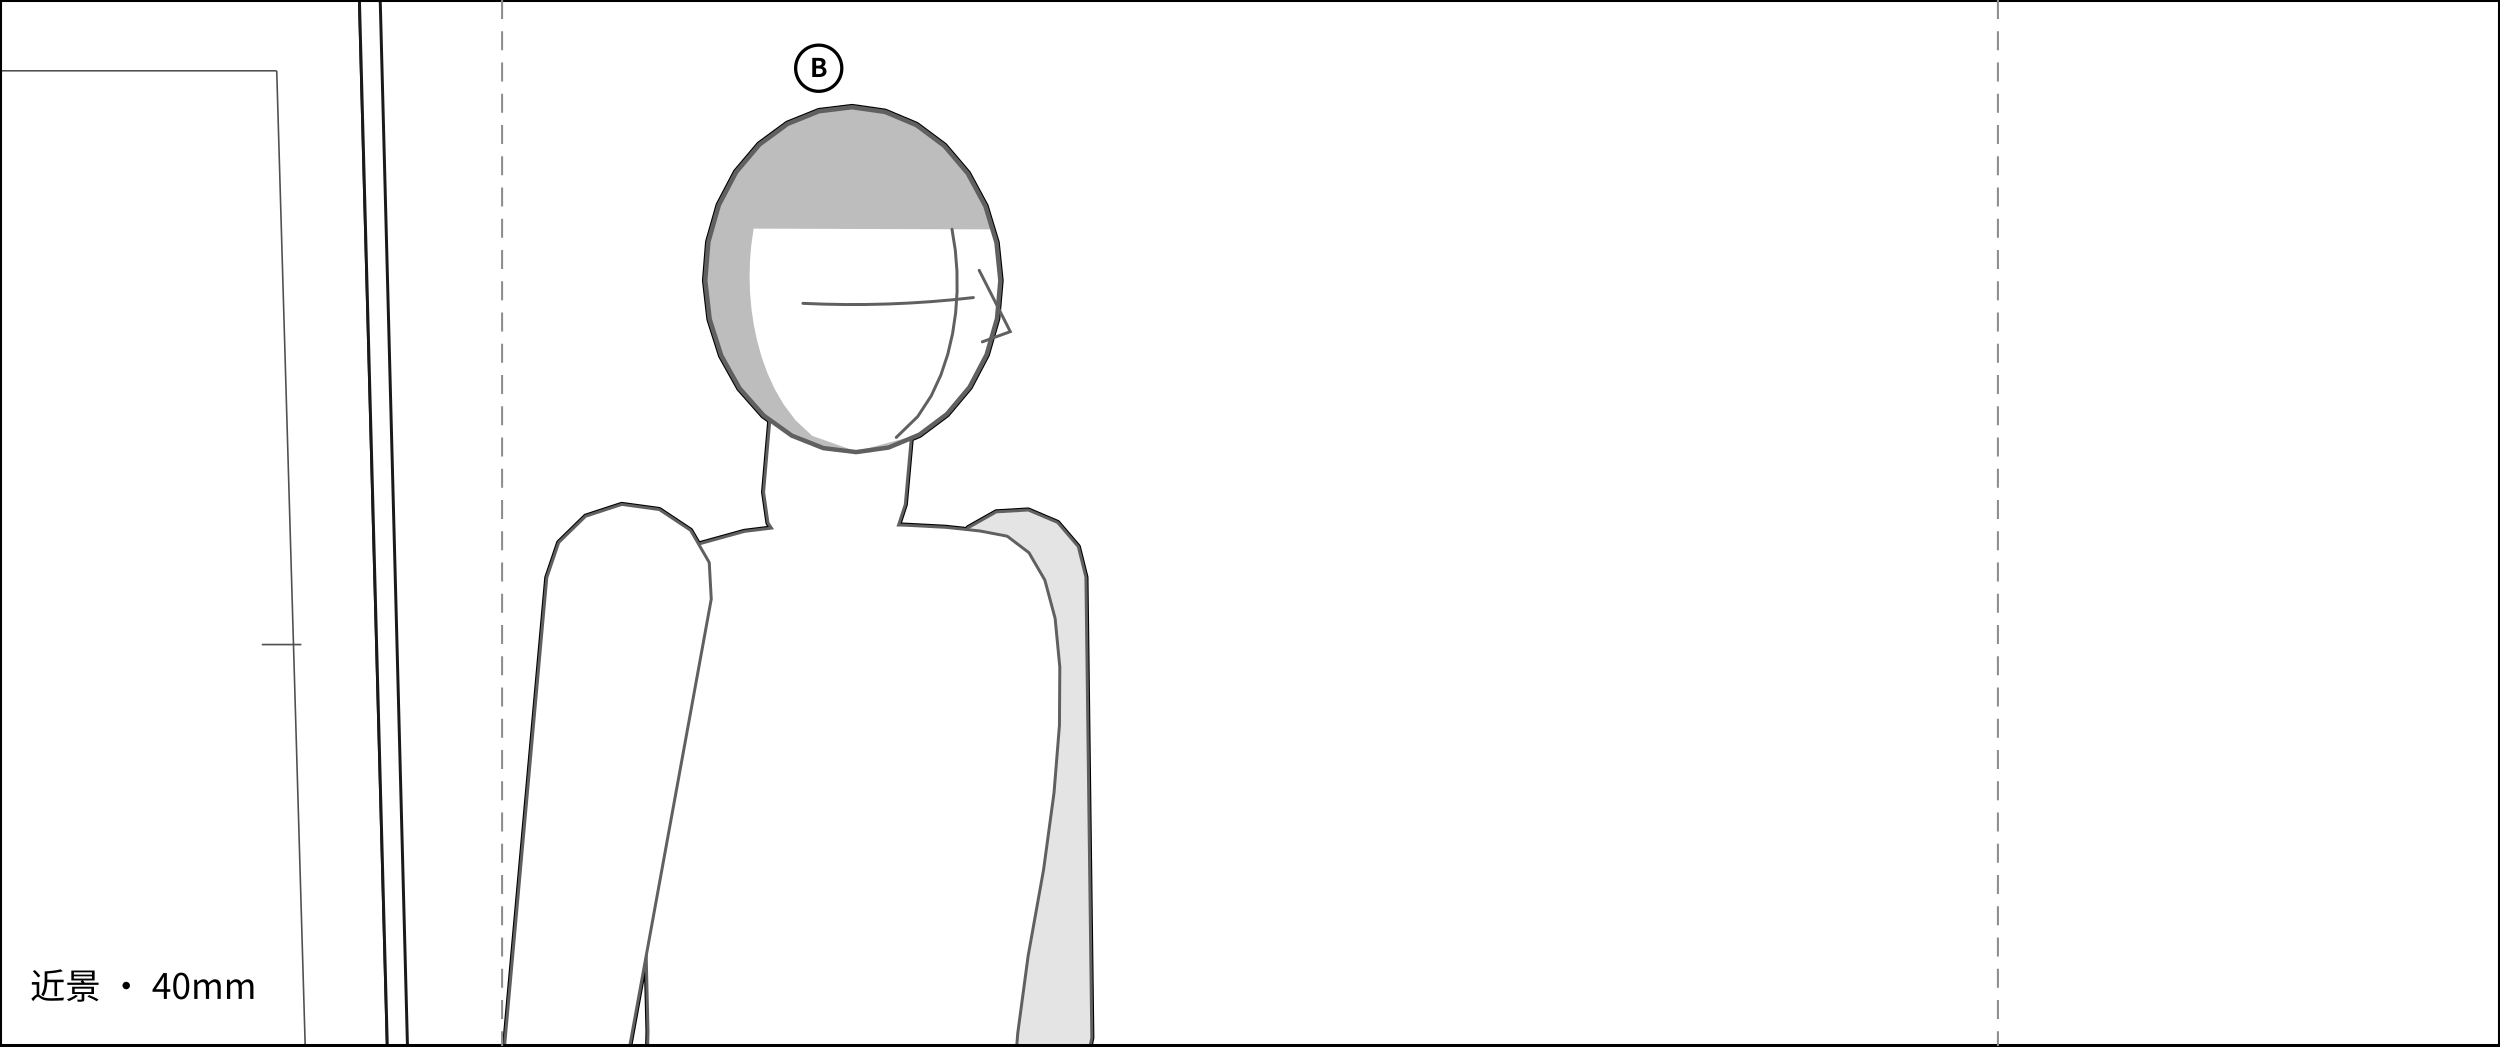
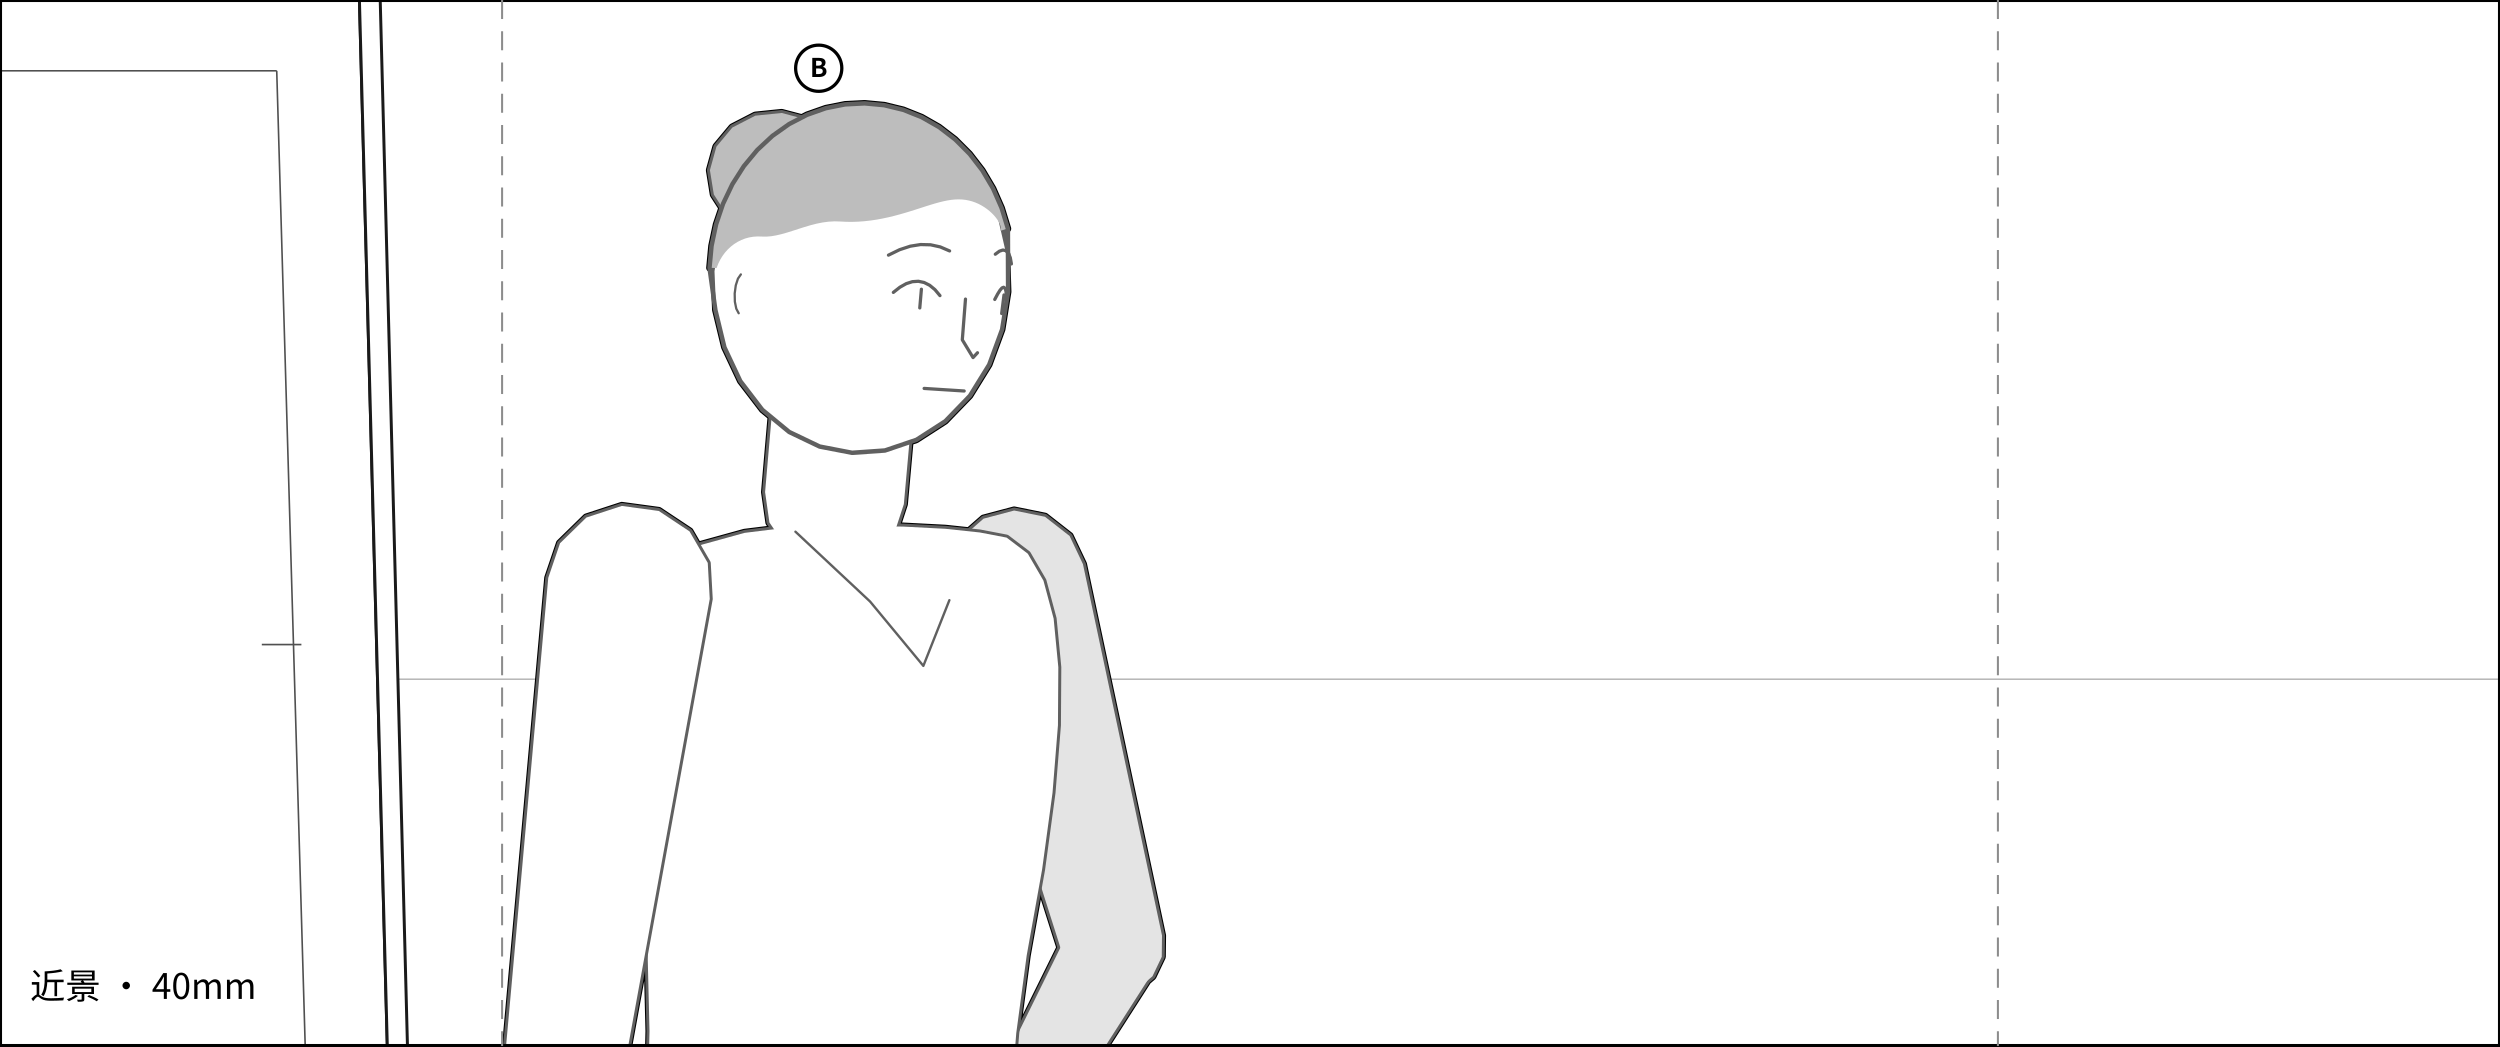
<svg xmlns="http://www.w3.org/2000/svg" viewBox="0 0 1840 769.87" width="1840" height="769.87">
  <defs>
-     <clipPath id="s69elb42tfg">
+     <clipPath id="s1bwmq6l29df">
      <rect x="0" y="0" width="1840" height="769.87" />
    </clipPath>
  </defs>
  <rect x="0" y="0" width="1840" height="769.87" fill="#ffffff" />
-   <g clip-path="url(#s69elb42tfg)">
+   <g clip-path="url(#s1bwmq6l29df)">
    <g data-layer="ground">
      <path d="M-70635.56 31505L-708.73 924.44M-60413.33 31505L-476.05 924.44M-50191.11 31505L-243.38 924.44M-39968.89 31505L-10.7 924.44M-29746.67 31505L221.97 924.44M-19524.44 31505L454.65 924.44M-9302.22 31505L687.32 924.44M920 31505L920 924.44M11142.22 31505L1152.68 924.44M21364.44 31505L1385.35 924.44M31586.67 31505L1618.03 924.44M41808.89 31505L1850.7 924.44M52031.11 31505L2083.38 924.44M62253.33 31505L2316.05 924.44M72475.56 31505L2548.73 924.44M-54792.51 24576.48L56632.51 24576.48M-10498.54 5205.74L12338.54 5205.74M-5441.14 2994.03L7281.14 2994.03M-3488.55 2140.12L5328.55 2140.12M-2453.14 1687.31L4293.14 1687.31M-1811.59 1406.74L3651.59 1406.74M-1375.08 1215.85L3215.08 1215.85M-1058.86 1077.56L2898.86 1077.56M-819.22 972.76L2659.22 972.76" fill="none" stroke="#d6d6d6" stroke-width="1" />
      <path d="M-920 212.16L2760 212.16" fill="none" stroke="#8c8c8c" stroke-width="1.6" />
    </g>
    <g data-prop="env-wall-back" data-kind="wall">
      <path d="M-801.8 924.44L2641.8 924.44L2746.85 -518.6L-906.85 -518.6Z" fill="#ffffff" stroke="#767676" stroke-width="1.4" stroke-linejoin="round" />
+       <path d="M-805.77 869.91L2645.77 869.91M-832.71 499.87L2672.71 499.87" fill="none" stroke="#a5a5a5" stroke-width="0.9" />
    </g>
    <g data-prop="env-wall-left" data-kind="wall">
      <path d="M-70635.56 31505L-708.71 924.43L-808.08 -518.6L-70635.56 -30046.61Z" fill="#ffffff" stroke="#767676" stroke-width="1.4" stroke-linejoin="round" />
+       <path d="M-712.47 869.9L-70635.56 29042.93M-737.95 499.86L-70635.56 12629.17" fill="none" stroke="#a5a5a5" stroke-width="0.9" />
    </g>
    <g data-prop="env-wall-right" data-kind="wall">
      <path d="M2548.71 924.43L72475.56 31505L72475.56 -30046.61L2648.08 -518.6Z" fill="#ffffff" stroke="#767676" stroke-width="1.4" stroke-linejoin="round" />
+       <path d="M2552.47 869.9L72475.56 29042.93M2577.95 499.86L72475.56 12629.17" fill="none" stroke="#a5a5a5" stroke-width="0.9" />
    </g>
    <g data-prop="p-door-0" data-kind="door">
      <path d="M-138.91 940.97L289.62 940.97L262.55 -74.3L-184.4 -74.3Z" fill="#ffffff" stroke="#1a1a1a" stroke-width="2.2" stroke-linejoin="round" />
      <path d="M-83.05 843.22L226.77 843.22M-83.05 843.22L-116.48 52.11M226.77 843.22L203.67 52.11M-116.48 52.11L203.67 52.11M192.69 474.41L221.83 474.41" fill="none" stroke="#505050" stroke-width="1.2" />
      <path d="M289.62 940.97L303.92 924.44L278.08 -67.53L262.55 -74.3Z" fill="#ffffff" stroke="#1a1a1a" stroke-width="2.2" stroke-linejoin="round" />
    </g>
+     <g data-prop="env-lamp-0" data-kind="lamp">
+       <path d="M2259.37 1030.2L2387.64 1030.2L2388.61 1014.64L2260.26 1014.64Z" fill="#ffffff" stroke="#767676" stroke-width="1.4" stroke-linejoin="round" />
+       <path d="M2259.37 1030.2L2260.26 1014.64L2181.35 967.39L2180.57 982.06Z" fill="#ffffff" stroke="#767676" stroke-width="1.4" stroke-linejoin="round" />
+       <path d="M2260.26 1014.64L2388.61 1014.64L2302.15 967.39L2181.35 967.39Z" fill="#ffffff" stroke="#767676" stroke-width="1.4" stroke-linejoin="round" />
+       <path d="M2279.65 992.76L2292.66 992.76L2328.08 384.18L2314.74 384.18Z" fill="#ffffff" stroke="#767676" stroke-width="1.4" stroke-linejoin="round" />
+       <path d="M2279.65 992.76L2314.74 384.18L2305.73 383.07L2271.09 987.85Z" fill="#ffffff" stroke="#767676" stroke-width="1.4" stroke-linejoin="round" />
+       <path d="M2314.74 384.18L2328.08 384.18L2318.98 383.07L2305.73 383.07Z" fill="#ffffff" stroke="#767676" stroke-width="1.4" stroke-linejoin="round" />
+       <path d="M2280.43 404.17L2504.72 404.17L2445.08 170.53L2307.55 170.53Z" fill="#ffffff" stroke="#767676" stroke-width="1.4" stroke-linejoin="round" />
+       <path d="M2280.43 404.17L2307.55 170.53L2220.39 173.15L2146.36 385.24Z" fill="#ffffff" stroke="#767676" stroke-width="1.4" stroke-linejoin="round" />
+     </g>
    <g data-subject="s0" data-view="3q">
-       <path d="M728.72 770.09L733.64 784.95L744.59 796.12L759.48 801.49L775.49 800.08L789.61 792.17L799.2 779.27L802.47 763.77L798.14 424.96L792.63 402.82L777.79 385.45L756.64 376.47L733.54 377.8L713.34 389.2L700.26 408.32L697.07 431.14ZM775.45 1034.56L779.57 1044.27L787.64 1051.12L798.12 1053.79L809.02 1051.81L818.29 1045.56L824.18 1036.21L825.59 1025.52L800.73 761.12L795.67 746.36L784.39 735.53L769.2 730.9L753.22 733.44L739.79 742.65L731.71 756.62L730.67 772.43ZM797.01 1139.09L801.44 1147.61L809.28 1153.29L819.05 1155.09L828.97 1152.7L837.22 1146.55L842.28 1137.77L843.25 1127.98L830.2 1023.97L825.42 1011.62L815.32 1002.97L802.04 999.89L788.38 1003.04L777.29 1011.77L771.12 1024.22L771.21 1037.71ZM637.08 1381.5L644.87 1402.1L661.19 1417.03L683.05 1423.61L706.5 1420.71L727.33 1408.89L741.86 1390.3L747.5 1368.23L759.33 996.14L751.35 959.09L726.68 930.26L690.49 915.96L650.57 919.43L615.68 940.06L593.53 973.37L589.03 1012.01ZM640.83 1775.75L643.97 1788.33L652.66 1797.88L665.23 1802.61L679.36 1801.66L692.4 1795.23L701.96 1784.52L706.26 1771.51L745.72 1371.6L742.38 1348.67L728.52 1330.34L706.99 1320.5L682.29 1321.25L659.62 1332.5L643.82 1351.9L638.26 1375.31ZM807.36 1841.94L817.55 1838.46L825.76 1831.42L830.51 1822.09L830.91 1812.2L826.9 1803.56L819.19 1797.76L809.21 1795.87L644.69 1799.92L628.97 1803.73L615.92 1813.6L608.35 1827.42L607.88 1842.25L614.59 1854.91L627.03 1862.72L642.54 1864.03ZM515.84 1394.5L525.64 1417.63L544.96 1434.09L570.31 1440.99L597.17 1437.16L620.81 1423.34L637.08 1401.99L643.15 1376.85L649.68 1002.02L639.71 959.45L610.35 926.61L567.83 910.79L521.39 915.66L481.36 940.32L456.75 979.36L453.08 1024.03ZM519.28 1789.5L522.89 1803.88L532.84 1814.84L547.28 1820.36L563.53 1819.44L578.6 1812.27L589.72 1800.18L594.87 1785.4L640.98 1382.37L637.48 1355.92L621.69 1334.6L596.86 1322.94L568.2 1323.49L541.83 1336.2L523.41 1358.4L516.91 1385.33ZM666.62 1862.15L678.24 1858.1L687.58 1850.09L692.98 1839.53L693.48 1828.33L688.98 1818.47L680.27 1811.73L668.92 1809.33L529.45 1809.09L510.99 1813.09L495.56 1824.29L486.54 1840.24L485.92 1857.45L493.81 1872.15L508.46 1881.13L526.67 1882.47ZM671.93 296.59L668.88 274.23L656.34 255.29L636.74 243.54L613.95 241.33L592.48 249.17L576.64 265.51L569.62 287.09L563.11 362.17L566.3 384.53L579.01 403.27L598.67 414.69L621.36 416.58L642.6 408.61L658.24 392.37L665.22 371.06ZM585.18 387.59L627.9 387.04L664.74 387.58L695.8 389.2L721.14 391.9L740.85 395.67L756.45 407.51L767.99 427.39L775.47 455.26L778.92 491.08L778.65 533.81L774.66 583.44L766.99 639.91L755.65 703.19L747.97 760.36L743.93 811.44L743.52 856.47L746.71 895.46L746.17 930.03L741.9 960.25L733.92 986.16L722.22 1007.81L701.35 1024.77L671.23 1037.08L631.75 1044.74L582.71 1047.74L542.55 1044.36L511.43 1034.55L489.44 1018.27L476.7 995.49L468.66 967.91L465.37 935.53L466.84 898.32L473.11 856.3L476.84 809.85L478.04 758.93L476.69 703.43L472.77 643.26L468.16 591.96L462.88 549.64L456.92 516.4L450.28 492.32L450.31 469.97L457.04 449.4L470.46 430.64L490.54 413.73L516.41 400.92L547.98 392.2ZM454.22 1478.14L815.29 1445.01L863.76 1350.91L759.8 883.86L703.57 791.48L518.91 799.38L476.9 829.26L448.66 974.28L434.47 1070.78L390.24 1418.13ZM371.81 777.16L374.35 795.31L384.71 810.52L400.91 819.94L419.89 821.84L438.08 815.88L452.12 803.21L459.39 786.19L522.38 440.83L520.91 414.31L507.49 391.11L484.84 376.07L457.64 372.38L431.58 380.9L412.17 399.86L403.53 425.29ZM402.23 1055.6L406.35 1067.29L415.38 1075.98L427.62 1080.06L440.74 1078.77L452.3 1072.36L460.12 1062.05L462.76 1049.76L458.14 778.27L453.45 760.53L440.97 746.78L423.24 739.89L403.95 741.32L387.13 750.81L376.32 766.39L373.79 784.79ZM413.34 1163.43L417.61 1173.87L426.19 1181.44L437.52 1184.76L449.53 1183.25L460.04 1177.19L467.16 1167.68L469.6 1156.44L468.42 1049.61L464.4 1034.47L453.51 1022.96L438.07 1017.57L421.39 1019.48L407.07 1028.29L398.22 1042.13L396.75 1057.98ZM735.72 206.52L732.84 178.59L724.75 151.96L711.81 127.96L694.66 107.8L674.11 92.51L651.18 82.89L627.02 79.46L602.85 82.43L579.9 91.68L559.37 106.76L542.31 126.91L529.61 151.09L521.92 178.06L519.63 206.43L522.85 234.74L531.38 261.53L544.76 285.46L562.3 305.33L583.08 320.17L606.04 329.26L630.04 332.19L653.88 328.85L676.39 319.43L696.47 304.42L713.15 284.56L725.62 260.83L733.27 234.39Z" fill="#000000" stroke="#000000" stroke-width="6" stroke-linejoin="round" />
-       <path d="M728.72 770.09L733.64 784.95L744.59 796.12L759.48 801.49L775.49 800.08L789.61 792.17L799.2 779.27L802.47 763.77L798.14 424.96L792.63 402.82L777.79 385.45L756.64 376.47L733.54 377.8L713.34 389.2L700.26 408.32L697.07 431.14ZM775.45 1034.56L779.57 1044.27L787.64 1051.12L798.12 1053.79L809.02 1051.81L818.29 1045.56L824.18 1036.21L825.59 1025.52L800.73 761.12L795.67 746.36L784.39 735.53L769.2 730.9L753.22 733.44L739.79 742.65L731.71 756.62L730.67 772.43ZM797.01 1139.09L801.44 1147.61L809.28 1153.29L819.05 1155.09L828.97 1152.7L837.22 1146.55L842.28 1137.77L843.25 1127.98L830.2 1023.97L825.42 1011.62L815.32 1002.97L802.04 999.89L788.38 1003.04L777.29 1011.77L771.12 1024.22L771.21 1037.71Z" fill="none" stroke="#606060" stroke-width="4.4" stroke-linejoin="round" />
-       <path d="M728.72 770.09L733.64 784.95L744.59 796.12L759.48 801.49L775.49 800.08L789.61 792.17L799.2 779.27L802.47 763.77L798.14 424.96L792.63 402.82L777.79 385.45L756.64 376.47L733.54 377.8L713.34 389.2L700.26 408.32L697.07 431.14Z" fill="#e4e4e4" stroke="none" />
-       <path d="M775.45 1034.56L779.57 1044.27L787.64 1051.12L798.12 1053.79L809.02 1051.81L818.29 1045.56L824.18 1036.21L825.59 1025.52L800.73 761.12L795.67 746.36L784.39 735.53L769.2 730.9L753.22 733.44L739.79 742.65L731.71 756.62L730.67 772.43Z" fill="#e4e4e4" stroke="none" />
-       <path d="M797.01 1139.09L801.44 1147.61L809.28 1153.29L819.05 1155.09L828.97 1152.7L837.22 1146.55L842.28 1137.77L843.25 1127.98L830.2 1023.97L825.42 1011.62L815.32 1002.97L802.04 999.89L788.38 1003.04L777.29 1011.77L771.12 1024.22L771.21 1037.71Z" fill="#e4e4e4" stroke="none" />
+       <path d="M622.59 132.8L619.82 115.03L609.89 99.36L594.27 88.15L575.32 83.15L555.91 85.14L539.04 93.84L527.29 107.93L522.5 125.24L525.37 143.12L535.47 158.8L551.2 169.91L570.16 174.77L589.46 172.67L606.17 163.96L617.8 149.97ZM784.14 709.01L792.04 722.41L805.03 731.05L820.65 733.35L835.99 728.9L848.21 718.54L855.05 704.2L855.23 688.54L797.05 415.22L787.23 394.5L769.1 380.34L746.4 375.75L723.89 381.73L706.35 397.08L697.49 418.54L699.19 441.58ZM713.32 833.52L710.69 844.11L712.81 854.62L719.29 863.11L728.92 868.01L739.92 868.43L750.26 864.31L758.07 856.41L848.77 715.04L854.2 699.83L852.24 684.04L843.29 671L829.23 663.49L813.03 663.13L798.13 670.02L787.75 682.71ZM706.13 880.81L708.1 889.85L713.56 897.28L721.64 901.92L731.06 903.05L740.35 900.52L748.05 894.71L752.96 886.54L765.18 852.55L766.59 837.87L760.66 824.6L748.83 815.95L733.96 814.04L719.67 819.37L709.46 830.65L705.83 845.12ZM637.08 1381.5L644.87 1402.1L661.19 1417.03L683.05 1423.61L706.5 1420.71L727.33 1408.89L741.86 1390.3L747.5 1368.23L759.33 996.14L751.35 959.09L726.68 930.26L690.49 915.96L650.57 919.43L615.68 940.06L593.53 973.37L589.03 1012.01ZM640.83 1775.75L643.97 1788.33L652.66 1797.88L665.23 1802.61L679.36 1801.66L692.4 1795.23L701.96 1784.52L706.26 1771.51L745.72 1371.6L742.38 1348.67L728.52 1330.34L706.99 1320.5L682.29 1321.25L659.62 1332.5L643.82 1351.9L638.26 1375.31ZM807.36 1841.94L817.55 1838.46L825.76 1831.42L830.51 1822.09L830.91 1812.2L826.9 1803.56L819.19 1797.76L809.21 1795.87L644.69 1799.92L628.97 1803.73L615.92 1813.6L608.35 1827.42L607.88 1842.25L614.59 1854.91L627.03 1862.72L642.54 1864.03ZM515.84 1394.5L525.64 1417.63L544.96 1434.09L570.31 1440.99L597.17 1437.16L620.81 1423.34L637.08 1401.99L643.15 1376.85L649.68 1002.02L639.71 959.45L610.35 926.61L567.83 910.79L521.39 915.66L481.36 940.32L456.75 979.36L453.08 1024.03ZM519.28 1789.5L522.89 1803.88L532.84 1814.84L547.28 1820.36L563.53 1819.44L578.6 1812.27L589.72 1800.18L594.87 1785.4L640.98 1382.37L637.48 1355.92L621.69 1334.6L596.86 1322.94L568.2 1323.49L541.83 1336.2L523.41 1358.4L516.91 1385.33ZM666.62 1862.15L678.24 1858.1L687.58 1850.09L692.98 1839.53L693.48 1828.33L688.98 1818.47L680.27 1811.73L668.92 1809.33L529.45 1809.09L510.99 1813.09L495.56 1824.29L486.54 1840.24L485.92 1857.45L493.81 1872.15L508.46 1881.13L526.67 1882.47ZM671.93 296.59L668.88 274.23L656.34 255.29L636.74 243.54L613.95 241.33L592.48 249.17L576.64 265.51L569.62 287.09L563.11 362.17L566.3 384.53L579.01 403.27L598.67 414.69L621.36 416.58L642.6 408.61L658.24 392.37L665.22 371.06ZM585.18 387.59L627.9 387.04L664.74 387.58L695.8 389.2L721.14 391.9L740.85 395.67L756.45 407.51L767.99 427.39L775.47 455.26L778.92 491.08L778.65 533.81L774.66 583.44L766.99 639.91L755.65 703.19L747.97 760.33L743.93 811.34L743.7 836.7L474 845.31L476.84 809.97L478.04 758.96L476.69 703.43L472.77 643.26L468.16 591.96L462.88 549.64L456.92 516.4L450.28 492.32L450.31 469.97L457.04 449.4L470.46 430.64L490.54 413.73L516.41 400.92L547.98 392.2ZM743.7 836.7L743.53 856.25L746.72 895.1L743.69 932.17L734.45 967.51L718.99 1001.21L697.31 1033.3L673.95 1057.82L648.89 1074.79L622.08 1084.2L593.47 1086.03L566.22 1079.57L540.33 1064.76L515.78 1041.52L492.56 1009.76L476.62 975.35L468.03 938.31L466.84 898.69L473.1 856.52L474 845.31ZM454.22 1478.14L815.29 1445.01L863.76 1350.91L759.8 883.86L703.57 791.48L518.91 799.38L476.9 829.26L448.66 974.28L434.47 1070.78L390.24 1418.13ZM371.81 777.16L374.35 795.31L384.71 810.52L400.91 819.94L419.89 821.84L438.08 815.88L452.12 803.21L459.39 786.19L522.38 440.83L520.91 414.31L507.49 391.11L484.84 376.07L457.64 372.38L431.58 380.9L412.17 399.86L403.53 425.29ZM402.23 1055.6L406.35 1067.29L415.38 1075.98L427.62 1080.06L440.74 1078.77L452.3 1072.36L460.12 1062.05L462.76 1049.76L458.14 778.27L453.45 760.53L440.97 746.78L423.24 739.89L403.95 741.32L387.13 750.81L376.32 766.39L373.79 784.79ZM413.34 1163.43L417.61 1173.87L426.19 1181.44L437.52 1184.76L449.53 1183.25L460.04 1177.19L467.16 1167.68L469.6 1156.44L468.42 1049.61L464.4 1034.47L453.51 1022.96L438.07 1017.57L421.39 1019.48L407.07 1028.29L398.22 1042.13L396.75 1057.98ZM741.42 214.75L740.5 186.73L734.29 159.66L723.07 134.88L707.38 113.62L687.97 96.98L665.79 85.82L641.95 80.72L617.65 82L594.12 89.61L572.58 103.19L554.14 122.06L539.76 145.26L530.17 171.59L525.87 199.7L527.07 228.13L533.69 255.43L545.35 280.22L561.45 301.24L581.15 317.47L603.43 328.13L627.18 332.71L651.21 331.02L674.33 323.18L695.42 309.59L713.45 290.95L727.55 268.16L737.03 242.34ZM527.43 197.31L527.59 196.77L528.74 193.83L530.14 191.02L531.78 188.36L533.63 185.86L535.69 183.56L537.94 181.47L540.35 179.61L542.92 177.99L545.62 176.64L548.44 175.55L551.38 174.75L554.41 174.24L557.54 174.03L560.75 174.11L564.11 174.16L567.68 173.86L571.43 173.21L575.35 172.29L579.42 171.13L583.6 169.82L587.88 168.43L592.23 167.05L596.62 165.75L601.04 164.62L605.45 163.74L609.86 163.15L614.25 162.91L618.62 163.04L623.01 163.26L627.44 163.29L631.89 163.14L636.35 162.8L640.79 162.3L645.21 161.64L649.58 160.83L653.89 159.91L658.13 158.88L662.27 157.77L666.32 156.61L670.25 155.41L674.06 154.21L677.75 153.02L681.31 151.87L684.74 150.79L688.05 149.79L691.23 148.91L694.3 148.16L697.26 147.55L700.12 147.1L702.89 146.83L705.58 146.74L708.2 146.84L710.75 147.13L713.23 147.61L715.65 148.27L717.99 149.1L720.26 150.09L722.43 151.24L724.51 152.51L726.47 153.89L728.3 155.36L729.99 156.89L731.51 158.46L732.86 160.04L734.02 161.61L734.97 163.14L735.72 164.6L736.24 165.97L736.53 167.22L736.58 168.34L736.41 169.3L736.06 169.96L741.26 168.3L736.66 153.24L730.38 138.95L722.52 125.67L713.21 113.61L702.58 102.98L690.82 93.96L678.1 86.71L664.63 81.34L650.65 77.95L636.37 76.62L622.03 77.36L607.88 80.17L594.15 85.01L581.07 91.8L568.87 100.43L557.76 110.76L547.92 122.62L539.52 135.81L532.7 150.1L527.58 165.25L524.24 181L522.74 197.1ZM556.61 217.1L556.13 207.56L553.73 199.76L549.87 195.25L545.33 194.93L541 198.87L537.75 206.28L536.21 215.7L536.7 225.26L539.11 233.05L542.97 237.54L547.51 237.84L551.82 233.9L555.07 226.5Z" fill="#000000" stroke="#000000" stroke-width="6" stroke-linejoin="round" />
+       <path d="M622.59 132.8L619.82 115.03L609.89 99.36L594.27 88.15L575.32 83.15L555.91 85.14L539.04 93.84L527.29 107.93L522.5 125.24L525.37 143.12L535.47 158.8L551.2 169.91L570.16 174.77L589.46 172.67L606.17 163.96L617.8 149.97Z" fill="none" stroke="#606060" stroke-width="4.4" stroke-linejoin="round" />
+       <path d="M622.59 132.8L619.82 115.03L609.89 99.36L594.27 88.15L575.32 83.15L555.91 85.14L539.04 93.84L527.29 107.93L522.5 125.24L525.37 143.12L535.47 158.8L551.2 169.91L570.16 174.77L589.46 172.67L606.17 163.96L617.8 149.97Z" fill="#bdbdbd" stroke="none" />
+       <path d="M784.14 709.01L792.04 722.41L805.03 731.05L820.65 733.35L835.99 728.9L848.21 718.54L855.05 704.2L855.23 688.54L797.05 415.22L787.23 394.5L769.1 380.34L746.4 375.75L723.89 381.73L706.35 397.08L697.49 418.54L699.19 441.58ZM713.32 833.52L710.69 844.11L712.81 854.62L719.29 863.11L728.92 868.01L739.92 868.43L750.26 864.31L758.07 856.41L848.77 715.04L854.2 699.83L852.24 684.04L843.29 671L829.23 663.49L813.03 663.13L798.13 670.02L787.75 682.71ZM706.13 880.81L708.1 889.85L713.56 897.28L721.64 901.92L731.06 903.05L740.35 900.52L748.05 894.71L752.96 886.54L765.18 852.55L766.59 837.87L760.66 824.6L748.83 815.95L733.96 814.04L719.67 819.37L709.46 830.65L705.83 845.12Z" fill="none" stroke="#606060" stroke-width="4.4" stroke-linejoin="round" />
+       <path d="M784.14 709.01L792.04 722.41L805.03 731.05L820.65 733.35L835.99 728.9L848.21 718.54L855.05 704.2L855.23 688.54L797.05 415.22L787.23 394.5L769.1 380.34L746.4 375.75L723.89 381.73L706.35 397.08L697.49 418.54L699.19 441.58Z" fill="#e4e4e4" stroke="none" />
+       <path d="M713.32 833.52L710.69 844.11L712.81 854.62L719.29 863.11L728.92 868.01L739.92 868.43L750.26 864.31L758.07 856.41L848.77 715.04L854.2 699.83L852.24 684.04L843.29 671L829.23 663.49L813.03 663.13L798.13 670.02L787.75 682.71Z" fill="#e4e4e4" stroke="none" />
+       <path d="M706.13 880.81L708.1 889.85L713.56 897.28L721.64 901.92L731.06 903.05L740.35 900.52L748.05 894.71L752.96 886.54L765.18 852.55L766.59 837.87L760.66 824.6L748.83 815.95L733.96 814.04L719.67 819.37L709.46 830.65L705.83 845.12Z" fill="#e4e4e4" stroke="none" />
+       <path d="M773.21 839.89L719.48 812.28" fill="none" stroke="#606060" stroke-width="1.76" stroke-linecap="round" stroke-linejoin="round" />
      <path d="M637.08 1381.5L644.87 1402.1L661.19 1417.03L683.05 1423.61L706.5 1420.71L727.33 1408.89L741.86 1390.3L747.5 1368.23L759.33 996.14L751.35 959.09L726.68 930.26L690.49 915.96L650.57 919.43L615.68 940.06L593.53 973.37L589.03 1012.01ZM640.83 1775.75L643.97 1788.33L652.66 1797.88L665.23 1802.61L679.36 1801.66L692.4 1795.23L701.96 1784.52L706.26 1771.51L745.72 1371.6L742.38 1348.67L728.52 1330.34L706.99 1320.5L682.29 1321.25L659.62 1332.5L643.82 1351.9L638.26 1375.31ZM807.36 1841.94L817.55 1838.46L825.76 1831.42L830.51 1822.09L830.91 1812.2L826.9 1803.56L819.19 1797.76L809.21 1795.87L644.69 1799.92L628.97 1803.73L615.92 1813.6L608.35 1827.42L607.88 1842.25L614.59 1854.91L627.03 1862.72L642.54 1864.03Z" fill="none" stroke="#606060" stroke-width="4.4" stroke-linejoin="round" />
      <path d="M637.08 1381.5L644.87 1402.1L661.19 1417.03L683.05 1423.61L706.5 1420.71L727.33 1408.89L741.86 1390.3L747.5 1368.23L759.33 996.14L751.35 959.09L726.68 930.26L690.49 915.96L650.57 919.43L615.68 940.06L593.53 973.37L589.03 1012.01Z" fill="#e4e4e4" stroke="none" />
      <path d="M640.83 1775.75L643.97 1788.33L652.66 1797.88L665.23 1802.61L679.36 1801.66L692.4 1795.23L701.96 1784.52L706.26 1771.51L745.72 1371.6L742.38 1348.67L728.52 1330.34L706.99 1320.5L682.29 1321.25L659.62 1332.5L643.82 1351.9L638.26 1375.31Z" fill="#e4e4e4" stroke="none" />
-       <path d="M807.36 1841.94L817.55 1838.46L825.76 1831.42L830.51 1822.09L830.91 1812.2L826.9 1803.56L819.19 1797.76L809.21 1795.87L644.69 1799.92L628.97 1803.73L615.92 1813.6L608.35 1827.42L607.88 1842.25L614.59 1854.91L627.03 1862.72L642.54 1864.03Z" fill="#e4e4e4" stroke="none" />
+       <path d="M807.36 1841.94L817.55 1838.46L825.76 1831.42L830.51 1822.09L830.91 1812.2L826.9 1803.56L819.19 1797.76L809.21 1795.87L644.69 1799.92L628.97 1803.73L615.92 1813.6L608.35 1827.42L607.88 1842.25L614.59 1854.91L627.03 1862.72L642.54 1864.03Z" fill="#969696" stroke="none" />
      <path d="M515.84 1394.5L525.64 1417.63L544.96 1434.09L570.31 1440.99L597.17 1437.16L620.81 1423.34L637.08 1401.99L643.15 1376.85L649.68 1002.02L639.71 959.45L610.35 926.61L567.83 910.79L521.39 915.66L481.36 940.32L456.75 979.36L453.08 1024.03ZM519.28 1789.5L522.89 1803.88L532.84 1814.84L547.28 1820.36L563.53 1819.44L578.6 1812.27L589.72 1800.18L594.87 1785.4L640.98 1382.37L637.48 1355.92L621.69 1334.6L596.86 1322.94L568.2 1323.49L541.83 1336.2L523.41 1358.4L516.91 1385.33ZM666.62 1862.15L678.24 1858.1L687.58 1850.09L692.98 1839.53L693.48 1828.33L688.98 1818.47L680.27 1811.73L668.92 1809.33L529.45 1809.09L510.99 1813.09L495.56 1824.29L486.54 1840.24L485.92 1857.45L493.81 1872.15L508.46 1881.13L526.67 1882.47Z" fill="none" stroke="#606060" stroke-width="4.4" stroke-linejoin="round" />
      <path d="M515.84 1394.5L525.64 1417.63L544.96 1434.09L570.31 1440.99L597.17 1437.16L620.81 1423.34L637.08 1401.99L643.15 1376.85L649.68 1002.02L639.71 959.45L610.35 926.61L567.83 910.79L521.39 915.66L481.36 940.32L456.75 979.36L453.08 1024.03Z" fill="#ffffff" stroke="none" />
      <path d="M519.28 1789.5L522.89 1803.88L532.84 1814.84L547.28 1820.36L563.53 1819.44L578.6 1812.27L589.72 1800.18L594.87 1785.4L640.98 1382.37L637.48 1355.92L621.69 1334.6L596.86 1322.94L568.2 1323.49L541.83 1336.2L523.41 1358.4L516.91 1385.33Z" fill="#ffffff" stroke="none" />
-       <path d="M666.62 1862.15L678.24 1858.1L687.58 1850.09L692.98 1839.53L693.48 1828.33L688.98 1818.47L680.27 1811.73L668.92 1809.33L529.45 1809.09L510.99 1813.09L495.56 1824.29L486.54 1840.24L485.92 1857.45L493.81 1872.15L508.46 1881.13L526.67 1882.47Z" fill="#ffffff" stroke="none" />
-       <path d="M671.93 296.59L668.88 274.23L656.34 255.29L636.74 243.54L613.95 241.33L592.48 249.17L576.64 265.51L569.62 287.09L563.11 362.17L566.3 384.53L579.01 403.27L598.67 414.69L621.36 416.58L642.6 408.61L658.24 392.37L665.22 371.06ZM585.18 387.59L627.9 387.04L664.74 387.58L695.8 389.2L721.14 391.9L740.85 395.67L756.45 407.51L767.99 427.39L775.47 455.26L778.92 491.08L778.65 533.81L774.66 583.44L766.99 639.91L755.65 703.19L747.97 760.36L743.93 811.44L743.52 856.47L746.71 895.46L746.17 930.03L741.9 960.25L733.92 986.16L722.22 1007.81L701.35 1024.77L671.23 1037.08L631.75 1044.74L582.71 1047.74L542.55 1044.36L511.43 1034.55L489.44 1018.27L476.7 995.49L468.66 967.91L465.37 935.53L466.84 898.32L473.11 856.3L476.84 809.85L478.04 758.93L476.69 703.43L472.77 643.26L468.16 591.96L462.88 549.64L456.92 516.4L450.28 492.32L450.31 469.97L457.04 449.4L470.46 430.64L490.54 413.73L516.41 400.92L547.98 392.2Z" fill="none" stroke="#606060" stroke-width="4.4" stroke-linejoin="round" />
+       <path d="M666.62 1862.15L678.24 1858.1L687.58 1850.09L692.98 1839.53L693.48 1828.33L688.98 1818.47L680.27 1811.73L668.92 1809.33L529.45 1809.09L510.99 1813.09L495.56 1824.29L486.54 1840.24L485.92 1857.45L493.81 1872.15L508.46 1881.13L526.67 1882.47Z" fill="#969696" stroke="none" />
+       <path d="M671.93 296.59L668.88 274.23L656.34 255.29L636.74 243.54L613.95 241.33L592.48 249.17L576.64 265.51L569.62 287.09L563.11 362.17L566.3 384.53L579.01 403.27L598.67 414.69L621.36 416.58L642.6 408.61L658.24 392.37L665.22 371.06ZM585.18 387.59L627.9 387.04L664.74 387.58L695.8 389.2L721.14 391.9L740.85 395.67L756.45 407.51L767.99 427.39L775.47 455.26L778.92 491.08L778.65 533.81L774.66 583.44L766.99 639.91L755.65 703.19L747.97 760.33L743.93 811.34L743.7 836.7L474 845.31L476.84 809.97L478.04 758.96L476.69 703.43L472.77 643.26L468.16 591.96L462.88 549.64L456.92 516.4L450.28 492.32L450.31 469.97L457.04 449.4L470.46 430.64L490.54 413.73L516.41 400.92L547.98 392.2Z" fill="none" stroke="#606060" stroke-width="4.4" stroke-linejoin="round" />
      <path d="M671.93 296.59L668.88 274.23L656.34 255.29L636.74 243.54L613.95 241.33L592.48 249.17L576.64 265.51L569.62 287.09L563.11 362.17L566.3 384.53L579.01 403.27L598.67 414.69L621.36 416.58L642.6 408.61L658.24 392.37L665.22 371.06Z" fill="#ffffff" stroke="none" />
-       <path d="M585.18 387.59L627.9 387.04L664.74 387.58L695.8 389.2L721.14 391.9L740.85 395.67L756.45 407.51L767.99 427.39L775.47 455.26L778.92 491.08L778.65 533.81L774.66 583.44L766.99 639.91L755.65 703.19L747.97 760.36L743.93 811.44L743.52 856.47L746.71 895.46L746.17 930.03L741.9 960.25L733.92 986.16L722.22 1007.81L701.35 1024.77L671.23 1037.08L631.75 1044.74L582.71 1047.74L542.55 1044.36L511.43 1034.55L489.44 1018.27L476.7 995.49L468.66 967.91L465.37 935.53L466.84 898.32L473.11 856.3L476.84 809.85L478.04 758.93L476.69 703.43L472.77 643.26L468.16 591.96L462.88 549.64L456.92 516.4L450.28 492.32L450.31 469.97L457.04 449.4L470.46 430.64L490.54 413.73L516.41 400.92L547.98 392.2Z" fill="#ffffff" stroke="none" />
+       <path d="M585.18 387.59L627.9 387.04L664.74 387.58L695.8 389.2L721.14 391.9L740.85 395.67L756.45 407.51L767.99 427.39L775.47 455.26L778.92 491.08L778.65 533.81L774.66 583.44L766.99 639.91L755.65 703.19L747.97 760.33L743.93 811.34L743.7 836.7L474 845.31L476.84 809.97L478.04 758.96L476.69 703.43L472.77 643.26L468.16 591.96L462.88 549.64L456.92 516.4L450.28 492.32L450.31 469.97L457.04 449.4L470.46 430.64L490.54 413.73L516.41 400.92L547.98 392.2Z" fill="#ffffff" stroke="none" />
+       <path d="M743.7 836.7L743.53 856.25L746.72 895.1L743.69 932.17L734.45 967.51L718.99 1001.21L697.31 1033.3L673.95 1057.82L648.89 1074.79L622.08 1084.2L593.47 1086.03L566.22 1079.57L540.33 1064.76L515.78 1041.52L492.56 1009.76L476.62 975.35L468.03 938.31L466.84 898.69L473.1 856.52L474 845.31Z" fill="#ffffff" stroke="none" />
+       <path d="M585.45 391.33L640.36 442.71L679.58 490.1L698.75 441.73" fill="none" stroke="#606060" stroke-width="1.76" stroke-linecap="round" stroke-linejoin="round" />
+       <path d="M474 845.31L610.29 848.16L743.7 836.7" fill="none" stroke="#606060" stroke-width="1.76" stroke-linecap="round" stroke-linejoin="round" />
      <path d="M454.22 1478.14L815.29 1445.01L863.76 1350.91L759.8 883.86L703.57 791.48L518.91 799.38L476.9 829.26L448.66 974.28L434.47 1070.78L390.24 1418.13Z" fill="none" stroke="#606060" stroke-width="4.4" stroke-linejoin="round" />
      <path d="M454.22 1478.14L815.29 1445.01L863.76 1350.91L759.8 883.86L703.57 791.48L518.91 799.38L476.9 829.26L448.66 974.28L434.47 1070.78L390.24 1418.13Z" fill="#ffffff" stroke="none" />
      <path d="M371.81 777.16L374.35 795.31L384.71 810.52L400.91 819.94L419.89 821.84L438.08 815.88L452.12 803.21L459.39 786.19L522.38 440.83L520.91 414.31L507.49 391.11L484.84 376.07L457.64 372.38L431.58 380.9L412.17 399.86L403.53 425.29ZM402.23 1055.6L406.35 1067.29L415.38 1075.98L427.62 1080.06L440.74 1078.77L452.3 1072.36L460.12 1062.05L462.76 1049.76L458.14 778.27L453.45 760.53L440.97 746.78L423.24 739.89L403.95 741.32L387.13 750.81L376.32 766.39L373.79 784.79ZM413.34 1163.43L417.61 1173.87L426.19 1181.44L437.52 1184.76L449.53 1183.25L460.04 1177.19L467.16 1167.68L469.6 1156.44L468.42 1049.61L464.4 1034.47L453.51 1022.96L438.07 1017.57L421.39 1019.48L407.07 1028.29L398.22 1042.13L396.75 1057.98Z" fill="none" stroke="#606060" stroke-width="4.4" stroke-linejoin="round" />
      <path d="M371.81 777.16L374.35 795.31L384.71 810.52L400.91 819.94L419.89 821.84L438.08 815.88L452.12 803.21L459.39 786.19L522.38 440.83L520.91 414.31L507.49 391.11L484.84 376.07L457.64 372.38L431.58 380.9L412.17 399.86L403.53 425.29Z" fill="#ffffff" stroke="none" />
      <path d="M402.23 1055.6L406.35 1067.29L415.38 1075.98L427.62 1080.06L440.74 1078.77L452.3 1072.36L460.12 1062.05L462.76 1049.76L458.14 778.27L453.45 760.53L440.97 746.78L423.24 739.89L403.95 741.32L387.13 750.81L376.32 766.39L373.79 784.79Z" fill="#ffffff" stroke="none" />
      <path d="M413.34 1163.43L417.61 1173.87L426.19 1181.44L437.52 1184.76L449.53 1183.25L460.04 1177.19L467.16 1167.68L469.6 1156.44L468.42 1049.61L464.4 1034.47L453.51 1022.96L438.07 1017.57L421.39 1019.48L407.07 1028.29L398.22 1042.13L396.75 1057.98Z" fill="#ffffff" stroke="none" />
-       <path d="M735.72 206.52L732.84 178.59L724.75 151.96L711.81 127.96L694.66 107.8L674.11 92.51L651.18 82.89L627.02 79.46L602.85 82.43L579.9 91.68L559.37 106.76L542.31 126.91L529.61 151.09L521.92 178.06L519.63 206.43L522.85 234.74L531.38 261.53L544.76 285.46L562.3 305.33L583.08 320.17L606.04 329.26L630.04 332.19L653.88 328.85L676.39 319.43L696.47 304.42L713.15 284.56L725.62 260.83L733.27 234.39ZM735.72 206.52L732.84 178.59L724.75 151.96L711.81 127.96L694.66 107.8L674.11 92.51L651.18 82.89L627.02 79.46L602.85 82.43L579.9 91.68L559.37 106.76L542.31 126.91L529.61 151.09L521.92 178.06L519.63 206.43L522.85 234.74L531.38 261.53L544.76 285.46L562.3 305.33L583.08 320.17L606.04 329.26L630.04 332.19L653.88 328.85L676.39 319.43L696.47 304.42L713.15 284.56L725.62 260.83L733.27 234.39Z" fill="none" stroke="#606060" stroke-width="4.4" stroke-linejoin="round" />
-       <path d="M735.72 206.52L732.84 178.59L724.75 151.96L711.81 127.96L694.66 107.8L674.11 92.51L651.18 82.89L627.02 79.46L602.85 82.43L579.9 91.68L559.37 106.76L542.31 126.91L529.61 151.09L521.92 178.06L519.63 206.43L522.85 234.74L531.38 261.53L544.76 285.46L562.3 305.33L583.08 320.17L606.04 329.26L630.04 332.19L653.88 328.85L676.39 319.43L696.47 304.42L713.15 284.56L725.62 260.83L733.27 234.39Z" fill="#bdbdbd" stroke="none" />
-       <path d="M630.04 332.19L675 320.21L691.92 308.5L703.75 296.84L712.72 285.2L719.71 273.57L725.16 261.96L729.34 250.34L732.4 238.72L734.44 227.1L735.52 215.47L735.68 203.84L734.92 192.18L733.22 180.52L730.53 168.84L554.7 168.27L552.99 180.1L552 191.91L551.69 203.72L552.04 215.52L553.07 227.3L554.8 239.07L557.26 250.83L560.52 262.56L564.71 274.28L570 285.97L576.72 297.63L585.46 309.25L597.83 320.82L630.04 332.19Z" fill="#ffffff" stroke="none" />
-       <path d="M735.72 206.52L732.84 178.59L724.75 151.96L711.81 127.96L694.66 107.8L674.11 92.51L651.18 82.89L627.02 79.46L602.85 82.43L579.9 91.68L559.37 106.76L542.31 126.91L529.61 151.09L521.92 178.06L519.63 206.43L522.85 234.74L531.38 261.53L544.76 285.46L562.3 305.33L583.08 320.17L606.04 329.26L630.04 332.19L653.88 328.85L676.39 319.43L696.47 304.42L713.15 284.56L725.62 260.83L733.27 234.39Z" fill="none" stroke="#606060" stroke-width="2.2" stroke-linejoin="round" />
-       <path d="M700.68 168.74L703.1 184.12L704.32 199.47L704.41 214.8L703.37 230.11L701.13 245.41L697.58 260.7L692.49 275.98L685.42 291.27L675.43 306.58L659.65 321.94" fill="none" stroke="#606060" stroke-width="2.2" stroke-linecap="round" />
-       <path d="M590.97 223.26L606.78 223.86L622.56 224.14L638.29 224.09L653.98 223.72L669.64 223.02L685.26 222.01L700.84 220.67L716.38 219.02" fill="none" stroke="#606060" stroke-width="2.2" stroke-linecap="round" />
-       <path d="M720.7 198.99L743.56 244.04L723 251.59" fill="none" stroke="#606060" stroke-width="2.2" stroke-linecap="round" />
+       <path d="M466.84 1015.87L394.03 1022.72" fill="none" stroke="#606060" stroke-width="1.76" stroke-linecap="round" stroke-linejoin="round" />
+       <path d="M741.42 214.75L740.5 186.73L734.29 159.66L723.07 134.88L707.38 113.62L687.97 96.98L665.79 85.82L641.95 80.72L617.65 82L594.12 89.61L572.58 103.19L554.14 122.06L539.76 145.26L530.17 171.59L525.87 199.7L527.07 228.13L533.69 255.43L545.35 280.22L561.45 301.24L581.15 317.47L603.43 328.13L627.18 332.71L651.21 331.02L674.33 323.18L695.42 309.59L713.45 290.95L727.55 268.16L737.03 242.34ZM527.43 197.31L527.59 196.77L528.74 193.83L530.14 191.02L531.78 188.36L533.63 185.86L535.69 183.56L537.94 181.47L540.35 179.61L542.92 177.99L545.62 176.64L548.44 175.55L551.38 174.75L554.41 174.24L557.54 174.03L560.75 174.11L564.11 174.16L567.68 173.86L571.43 173.21L575.35 172.29L579.42 171.13L583.6 169.82L587.88 168.43L592.23 167.05L596.62 165.75L601.04 164.62L605.45 163.74L609.86 163.15L614.25 162.91L618.62 163.04L623.01 163.26L627.44 163.29L631.89 163.14L636.35 162.8L640.79 162.3L645.21 161.64L649.58 160.83L653.89 159.91L658.13 158.88L662.27 157.77L666.32 156.61L670.25 155.41L674.06 154.21L677.75 153.02L681.31 151.87L684.74 150.79L688.05 149.79L691.23 148.91L694.3 148.16L697.26 147.55L700.12 147.1L702.89 146.83L705.58 146.74L708.2 146.84L710.75 147.13L713.23 147.61L715.65 148.27L717.99 149.1L720.26 150.09L722.43 151.24L724.51 152.51L726.47 153.89L728.3 155.36L729.99 156.89L731.51 158.46L732.86 160.04L734.02 161.61L734.97 163.14L735.72 164.6L736.24 165.97L736.53 167.22L736.58 168.34L736.41 169.3L736.06 169.96L741.26 168.3L736.66 153.24L730.38 138.95L722.52 125.67L713.21 113.61L702.58 102.98L690.82 93.96L678.1 86.71L664.63 81.34L650.65 77.95L636.37 76.62L622.03 77.36L607.88 80.17L594.15 85.01L581.07 91.8L568.87 100.43L557.76 110.76L547.92 122.62L539.52 135.81L532.7 150.1L527.58 165.25L524.24 181L522.74 197.1ZM556.61 217.1L556.13 207.56L553.73 199.76L549.87 195.25L545.33 194.93L541 198.87L537.75 206.28L536.21 215.7L536.7 225.26L539.11 233.05L542.97 237.54L547.51 237.84L551.82 233.9L555.07 226.5ZM522.74 197.1L527.07 228.13L533.69 255.43L545.35 280.22L561.45 301.24L581.15 317.47L603.43 328.13L627.18 332.71L651.21 331.02L674.33 323.18L695.42 309.59L713.45 290.95L727.55 268.16L737.03 242.34L741.42 214.75L741.26 168.3L736.66 153.24L730.38 138.95L722.52 125.67L713.21 113.61L702.58 102.98L690.82 93.96L678.1 86.71L664.63 81.34L650.65 77.95L636.37 76.62L622.03 77.36L607.88 80.17L594.15 85.01L581.07 91.8L568.87 100.43L557.76 110.76L547.92 122.62L539.52 135.81L532.7 150.1L527.58 165.25L524.24 181Z" fill="none" stroke="#606060" stroke-width="4.4" stroke-linejoin="round" />
+       <path d="M741.42 214.75L740.5 186.73L734.29 159.66L723.07 134.88L707.38 113.62L687.97 96.98L665.79 85.82L641.95 80.72L617.65 82L594.12 89.61L572.58 103.19L554.14 122.06L539.76 145.26L530.17 171.59L525.87 199.7L527.07 228.13L533.69 255.43L545.35 280.22L561.45 301.24L581.15 317.47L603.43 328.13L627.18 332.71L651.21 331.02L674.33 323.18L695.42 309.59L713.45 290.95L727.55 268.16L737.03 242.34Z" fill="#ffffff" stroke="none" />
+       <path d="M527.43 197.31L527.59 196.77L528.74 193.83L530.14 191.02L531.78 188.36L533.63 185.86L535.69 183.56L537.94 181.47L540.35 179.61L542.92 177.99L545.62 176.64L548.44 175.55L551.38 174.75L554.41 174.24L557.54 174.03L560.75 174.11L564.11 174.16L567.68 173.86L571.43 173.21L575.35 172.29L579.42 171.13L583.6 169.82L587.88 168.43L592.23 167.05L596.62 165.75L601.04 164.62L605.45 163.74L609.86 163.15L614.25 162.91L618.62 163.04L623.01 163.26L627.44 163.29L631.89 163.14L636.35 162.8L640.79 162.3L645.21 161.64L649.58 160.83L653.89 159.91L658.13 158.88L662.27 157.77L666.32 156.61L670.25 155.41L674.06 154.21L677.75 153.02L681.31 151.87L684.74 150.79L688.05 149.79L691.23 148.91L694.3 148.16L697.26 147.55L700.12 147.1L702.89 146.83L705.58 146.74L708.2 146.84L710.75 147.13L713.23 147.61L715.65 148.27L717.99 149.1L720.26 150.09L722.43 151.24L724.51 152.51L726.47 153.89L728.3 155.36L729.99 156.89L731.51 158.46L732.86 160.04L734.02 161.61L734.97 163.14L735.72 164.6L736.24 165.97L736.53 167.22L736.58 168.34L736.41 169.3L736.06 169.96L741.26 168.3L736.66 153.24L730.38 138.95L722.52 125.67L713.21 113.61L702.58 102.98L690.82 93.96L678.1 86.71L664.63 81.34L650.65 77.95L636.37 76.62L622.03 77.36L607.88 80.17L594.15 85.01L581.07 91.8L568.87 100.43L557.76 110.76L547.92 122.62L539.52 135.81L532.7 150.1L527.58 165.25L524.24 181L522.74 197.1Z" fill="#bdbdbd" stroke="none" />
+       <path d="M556.61 217.1L556.13 207.56L553.73 199.76L549.87 195.25L545.33 194.93L541 198.87L537.75 206.28L536.21 215.7L536.7 225.26L539.11 233.05L542.97 237.54L547.51 237.84L551.82 233.9L555.07 226.5Z" fill="#ffffff" stroke="none" />
+       <path d="M522.74 197.1L527.07 228.13L533.69 255.43L545.35 280.22L561.45 301.24L581.15 317.47L603.43 328.13L627.18 332.71L651.21 331.02L674.33 323.18L695.42 309.59L713.45 290.95L727.55 268.16L737.03 242.34L741.42 214.75L741.26 168.3L736.66 153.24L730.38 138.95L722.52 125.67L713.21 113.61L702.58 102.98L690.82 93.96L678.1 86.71L664.63 81.34L650.65 77.95L636.37 76.62L622.03 77.36L607.88 80.17L594.15 85.01L581.07 91.8L568.87 100.43L557.76 110.76L547.92 122.62L539.52 135.81L532.7 150.1L527.58 165.25L524.24 181Z" fill="none" stroke="#606060" stroke-width="2.2" stroke-linejoin="round" />
+       <path d="M543.68 230.55L541.9 227.19L540.86 222.07L540.73 216.01L541.53 210.02L543.13 205.07L545.27 201.98" fill="none" stroke="#606060" stroke-width="1.68" stroke-linecap="round" stroke-linejoin="round" />
+       <path d="M657.51 215.2L662.33 211.39L667 208.76L671.53 207.31L675.91 207.02L680.15 207.91L684.24 209.97L688.14 213.19L691.81 217.58" fill="none" stroke="#606060" stroke-width="2.4" stroke-linecap="round" stroke-linejoin="round" />
+       <path d="M678.15 212.85L676.96 226.63" fill="none" stroke="#606060" stroke-width="2.4" stroke-linecap="round" stroke-linejoin="round" />
+       <path d="M653.91 187.78L662.08 183.79L669.95 181.2L677.54 179.99L684.89 180.17L692.01 181.73L698.9 184.69" fill="none" stroke="#606060" stroke-width="2.4" stroke-linecap="round" stroke-linejoin="round" />
+       <path d="M732.15 220.38L734.26 216.41L736.02 213.59L737.47 211.92L738.67 211.42L739.63 212.07L740.31 213.89L740.7 216.85L740.7 220.97" fill="none" stroke="#606060" stroke-width="2.4" stroke-linecap="round" stroke-linejoin="round" />
+       <path d="M738.94 217.09L737.23 230.76" fill="none" stroke="#606060" stroke-width="2.4" stroke-linecap="round" stroke-linejoin="round" />
+       <path d="M732.55 187.1L735.57 184.87L738.16 184.01L740.37 184.52L742.19 186.4L743.57 189.64L744.39 194.24" fill="none" stroke="#606060" stroke-width="2.4" stroke-linecap="round" stroke-linejoin="round" />
+       <path d="M710.6 220.14L708.26 250.11L716.17 263.17L719.43 259.63" fill="none" stroke="#606060" stroke-width="2.4" stroke-linecap="round" stroke-linejoin="round" />
+       <path d="M680.17 285.88L686.28 286.27L691.97 286.64L697.18 286.97L701.89 287.27L706.04 287.54L709.62 287.77" fill="none" stroke="#606060" stroke-width="2.4" stroke-linecap="round" stroke-linejoin="round" />
    </g>
  </g>
  <rect x="0" y="0" width="1840" height="769.87" fill="none" stroke="#000000" stroke-width="3" />
  <g data-layer="overlay" transform="translate(0 0)">
    <path d="M369.54 0L369.54 769.87M1470.46 0L1470.46 769.87" fill="none" stroke="#8c8c8c" stroke-width="1.5" stroke-dasharray="14 9" data-guide="1.43" />
    <g data-badge="s0">
      <circle cx="602.58" cy="50.22" r="17" fill="#ffffff" stroke="#000000" stroke-width="2.4" />
      <text x="602.58" y="56.68" font-family="PingFang SC, Hiragino Sans GB, Noto Sans CJK SC, Microsoft YaHei, sans-serif" font-size="19.04" font-weight="700" text-anchor="middle" fill="#000000">B</text>
    </g>
    <text x="22.08" y="735.23" font-family="PingFang SC, Hiragino Sans GB, Noto Sans CJK SC, Microsoft YaHei, sans-serif" font-size="26" fill="#000000" stroke="#ffffff" stroke-width="6" paint-order="stroke" data-label="l-shot">近景 · 40mm</text>
  </g>
</svg>
